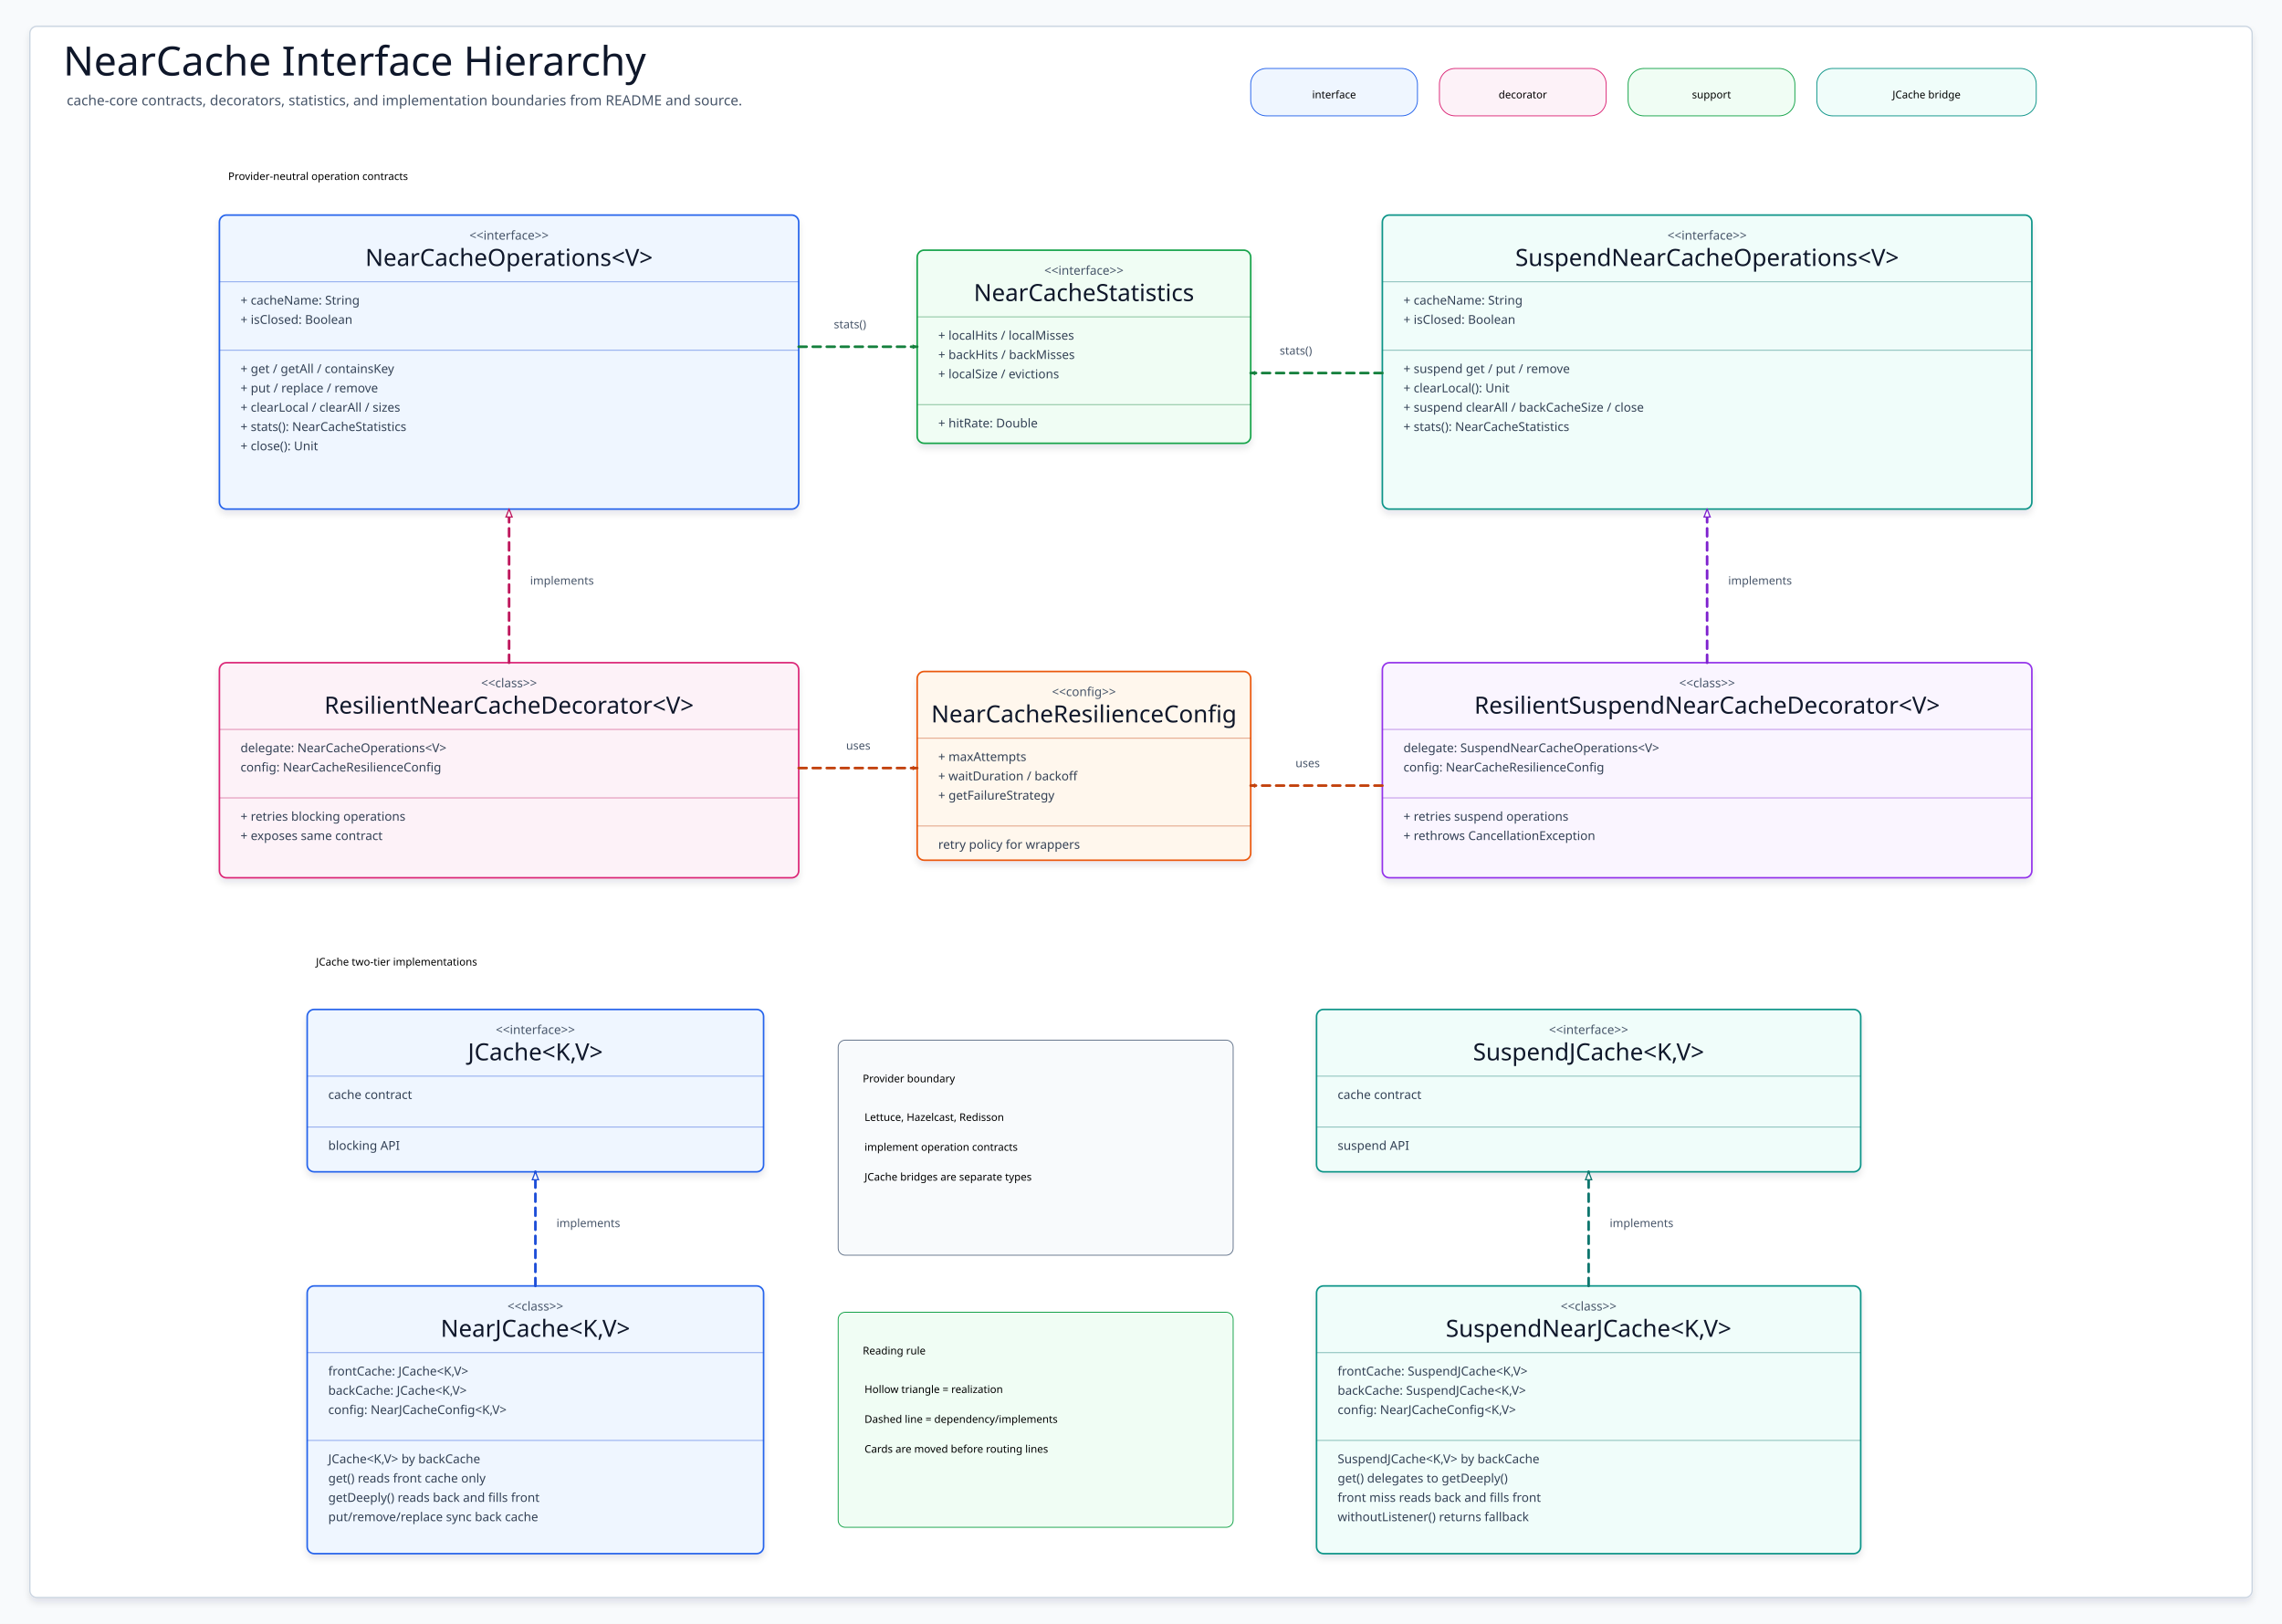
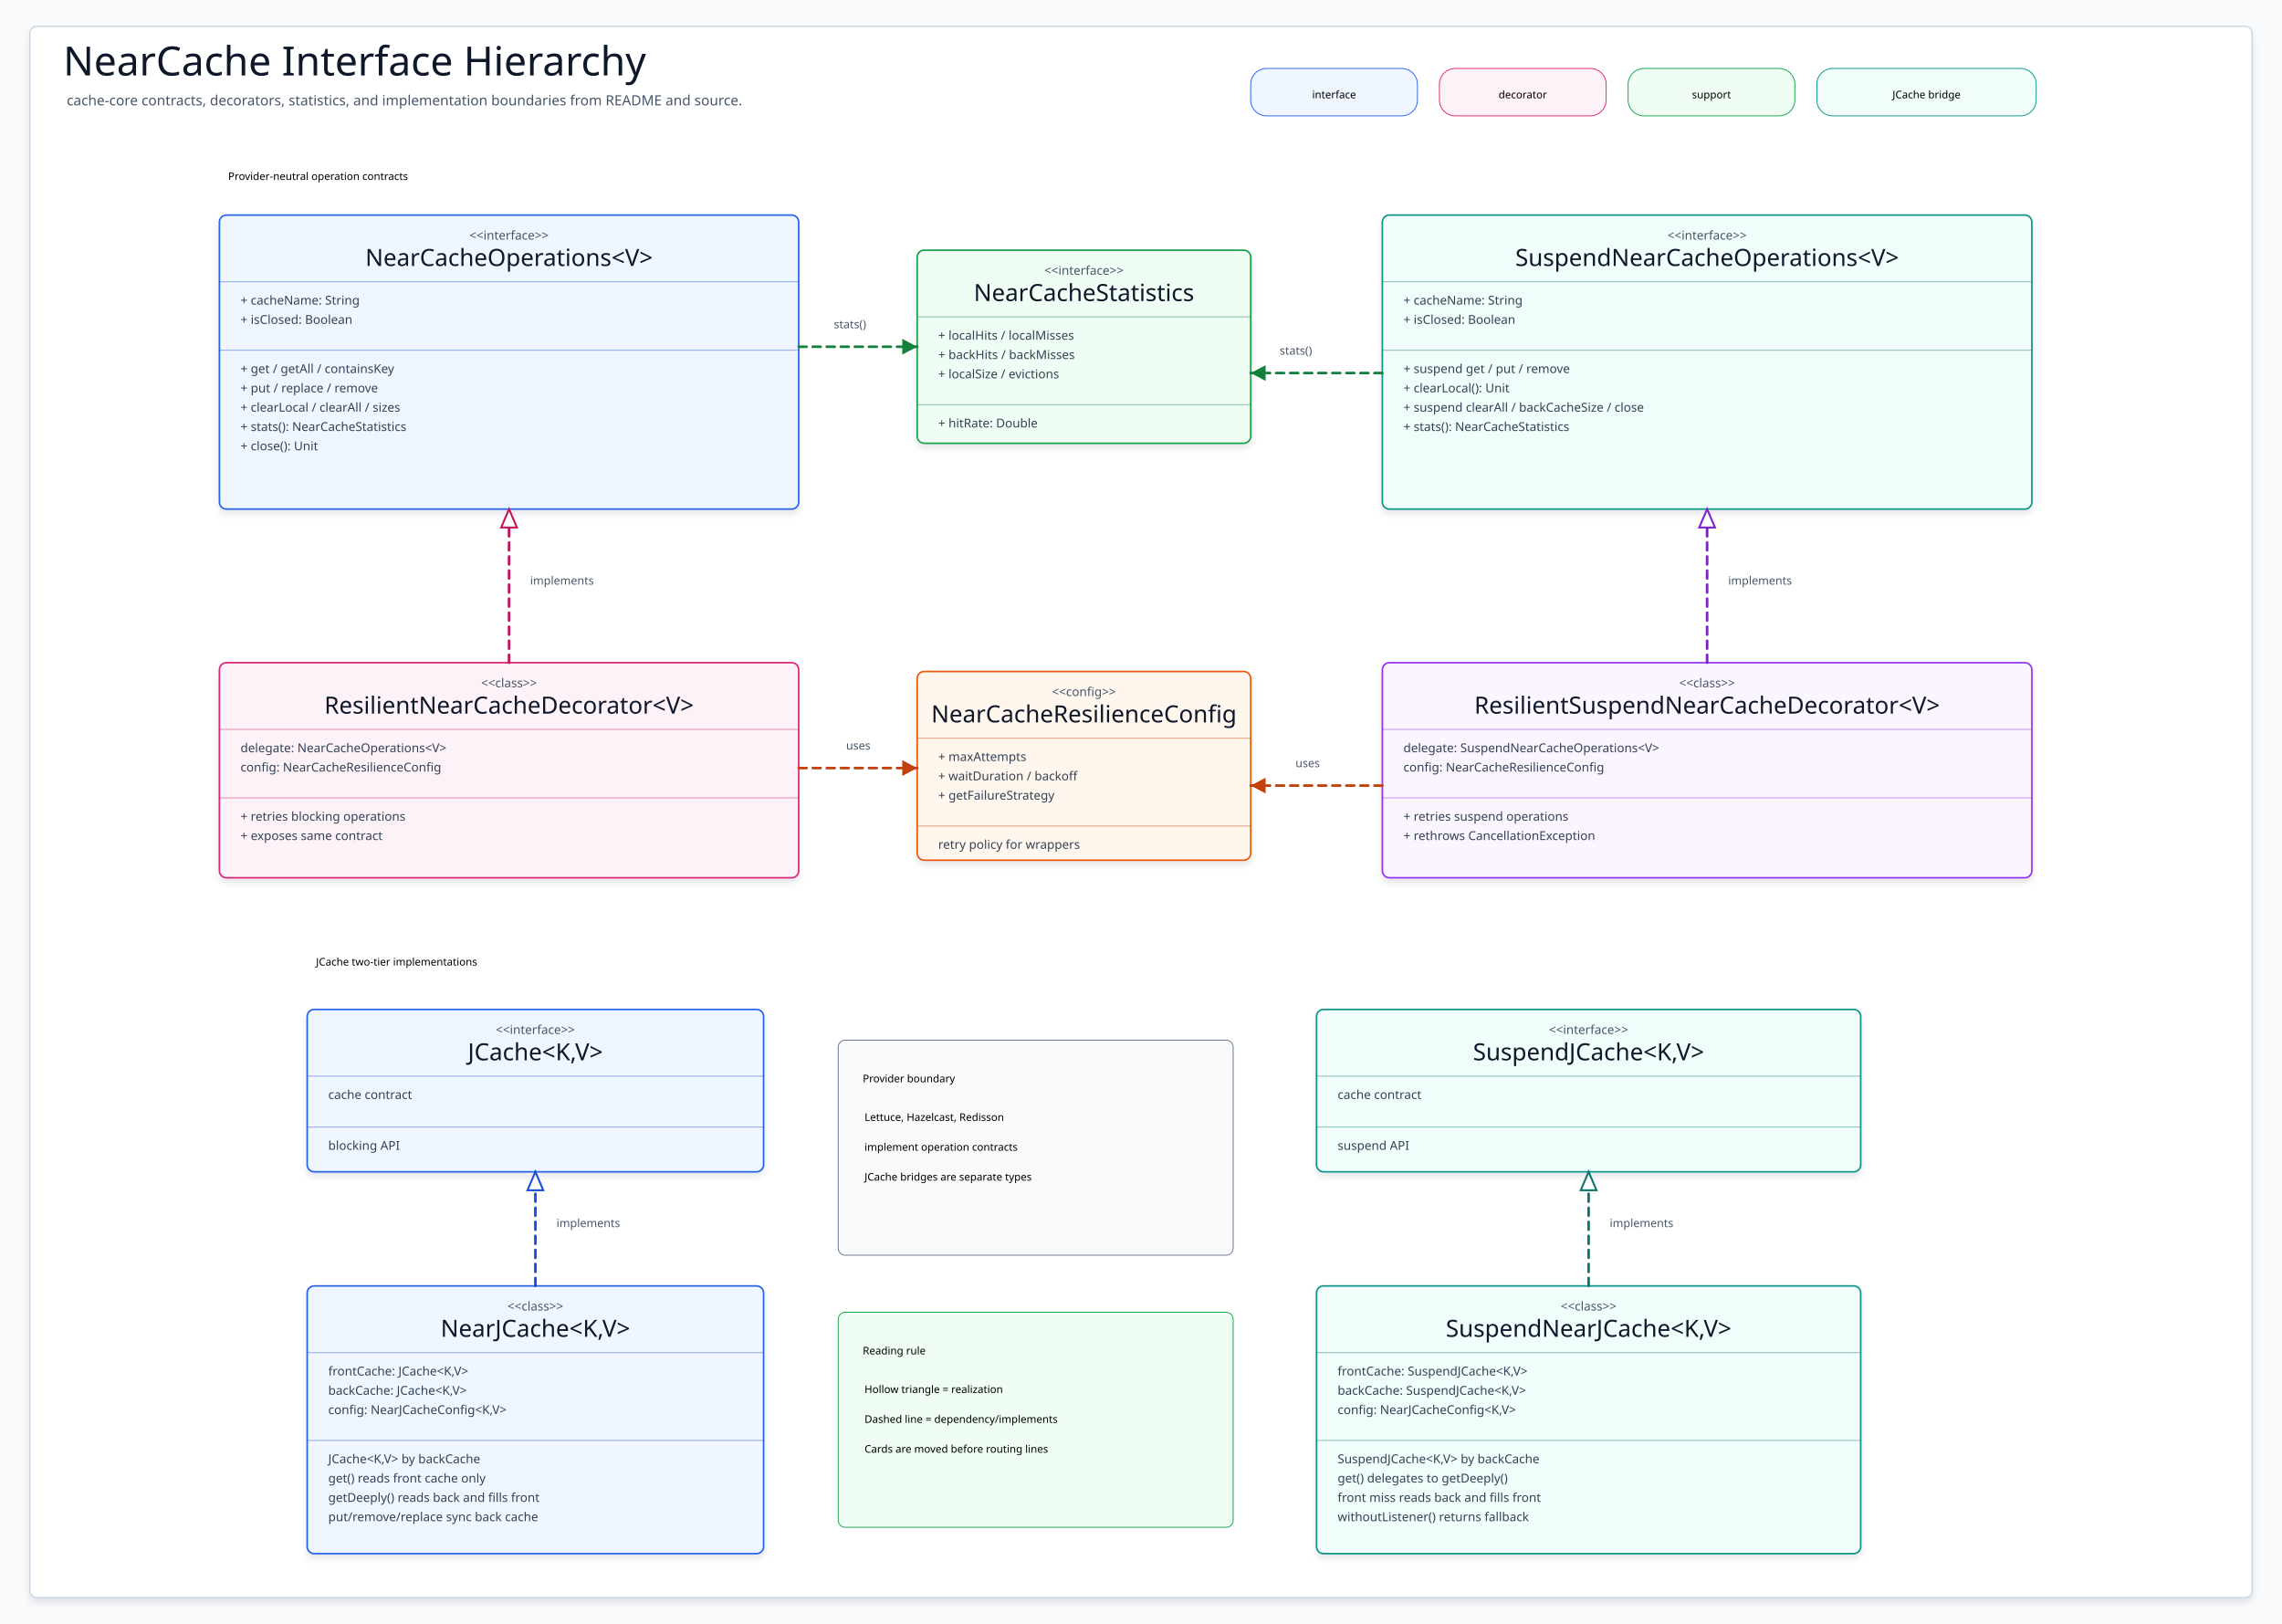
<svg xmlns="http://www.w3.org/2000/svg" data-intent="Recreate cache-cache-core diagram 01 as a source-backed UML class hierarchy with no icons." data-evidence="cache/cache-core/README.md; cache/cache-core/README.ko.md; cache/cache-core/src/main/kotlin/io/bluetape4k/cache/nearcache/NearCacheOperations.kt; cache/cache-core/src/main/kotlin/io/bluetape4k/cache/nearcache/SuspendNearCacheOperations.kt; cache/cache-core/src/main/kotlin/io/bluetape4k/cache/nearcache/NearCacheStatistics.kt; cache/cache-core/src/main/kotlin/io/bluetape4k/cache/nearcache/NearCacheResilienceConfig.kt; cache/cache-core/src/main/kotlin/io/bluetape4k/cache/nearcache/ResilientNearCacheDecorator.kt; cache/cache-core/src/main/kotlin/io/bluetape4k/cache/nearcache/ResilientSuspendNearCacheDecorator.kt; cache/cache-core/src/main/kotlin/io/bluetape4k/cache/nearcache/jcache/NearJCache.kt; cache/cache-core/src/main/kotlin/io/bluetape4k/cache/nearcache/jcache/SuspendNearJCache.kt" data-source-read="cache/cache-core/README.md; cache/cache-core/README.ko.md; cache/cache-core/src/main/kotlin/io/bluetape4k/cache/nearcache/NearCacheOperations.kt; cache/cache-core/src/main/kotlin/io/bluetape4k/cache/nearcache/SuspendNearCacheOperations.kt; cache/cache-core/src/main/kotlin/io/bluetape4k/cache/nearcache/NearCacheStatistics.kt; cache/cache-core/src/main/kotlin/io/bluetape4k/cache/nearcache/NearCacheResilienceConfig.kt; cache/cache-core/src/main/kotlin/io/bluetape4k/cache/nearcache/ResilientNearCacheDecorator.kt; cache/cache-core/src/main/kotlin/io/bluetape4k/cache/nearcache/ResilientSuspendNearCacheDecorator.kt; cache/cache-core/src/main/kotlin/io/bluetape4k/cache/nearcache/jcache/NearJCache.kt; cache/cache-core/src/main/kotlin/io/bluetape4k/cache/nearcache/jcache/SuspendNearJCache.kt" width="2600" height="1850" viewBox="0 0 2600 1850" role="img" aria-label="NearCache Interface Hierarchy">
  <defs>
    <filter id="shadow" x="-8%" y="-8%" width="116%" height="116%">
      <feDropShadow dx="0" dy="5" stdDeviation="4" flood-color="#0F172A" flood-opacity="0.10" />
    </filter>
-     <marker id="arrow-blue" markerWidth="7" markerHeight="7" refX="6" refY="3.5" orient="auto" markerUnits="userSpaceOnUse">
-       <path d="M .8 .8 L 6 3.5 L .8 6.2 Z" fill="#1D4ED8" />
-     </marker>
-     <marker id="triangle-blue" markerWidth="11" markerHeight="9" refX="10" refY="4.5" orient="auto" markerUnits="userSpaceOnUse">
-       <path d="M 1 1 L 10 4.5 L 1 8 Z" fill="#FFFFFF" stroke="#1D4ED8" stroke-width="1.4" />
-     </marker>
-     <marker id="diamond-blue" markerWidth="11" markerHeight="9" refX="10" refY="4.5" orient="auto" markerUnits="userSpaceOnUse">
-       <path d="M 1 4.5 L 5.5 1 L 10 4.5 L 5.5 8 Z" fill="#FFFFFF" stroke="#1D4ED8" stroke-width="1.4" />
-     </marker>
-     <marker id="arrow-teal" markerWidth="7" markerHeight="7" refX="6" refY="3.5" orient="auto" markerUnits="userSpaceOnUse">
-       <path d="M .8 .8 L 6 3.5 L .8 6.2 Z" fill="#0F766E" />
-     </marker>
-     <marker id="triangle-teal" markerWidth="11" markerHeight="9" refX="10" refY="4.5" orient="auto" markerUnits="userSpaceOnUse">
-       <path d="M 1 1 L 10 4.5 L 1 8 Z" fill="#FFFFFF" stroke="#0F766E" stroke-width="1.4" />
-     </marker>
-     <marker id="diamond-teal" markerWidth="11" markerHeight="9" refX="10" refY="4.5" orient="auto" markerUnits="userSpaceOnUse">
-       <path d="M 1 4.5 L 5.5 1 L 10 4.5 L 5.5 8 Z" fill="#FFFFFF" stroke="#0F766E" stroke-width="1.4" />
-     </marker>
-     <marker id="arrow-green" markerWidth="7" markerHeight="7" refX="6" refY="3.5" orient="auto" markerUnits="userSpaceOnUse">
-       <path d="M .8 .8 L 6 3.5 L .8 6.2 Z" fill="#15803D" />
-     </marker>
-     <marker id="triangle-green" markerWidth="11" markerHeight="9" refX="10" refY="4.5" orient="auto" markerUnits="userSpaceOnUse">
-       <path d="M 1 1 L 10 4.5 L 1 8 Z" fill="#FFFFFF" stroke="#15803D" stroke-width="1.4" />
-     </marker>
-     <marker id="diamond-green" markerWidth="11" markerHeight="9" refX="10" refY="4.5" orient="auto" markerUnits="userSpaceOnUse">
-       <path d="M 1 4.5 L 5.5 1 L 10 4.5 L 5.5 8 Z" fill="#FFFFFF" stroke="#15803D" stroke-width="1.4" />
-     </marker>
-     <marker id="arrow-amber" markerWidth="7" markerHeight="7" refX="6" refY="3.5" orient="auto" markerUnits="userSpaceOnUse">
-       <path d="M .8 .8 L 6 3.5 L .8 6.2 Z" fill="#C2410C" />
-     </marker>
-     <marker id="triangle-amber" markerWidth="11" markerHeight="9" refX="10" refY="4.5" orient="auto" markerUnits="userSpaceOnUse">
-       <path d="M 1 1 L 10 4.5 L 1 8 Z" fill="#FFFFFF" stroke="#C2410C" stroke-width="1.4" />
-     </marker>
-     <marker id="diamond-amber" markerWidth="11" markerHeight="9" refX="10" refY="4.5" orient="auto" markerUnits="userSpaceOnUse">
-       <path d="M 1 4.5 L 5.5 1 L 10 4.5 L 5.5 8 Z" fill="#FFFFFF" stroke="#C2410C" stroke-width="1.4" />
-     </marker>
-     <marker id="arrow-pink" markerWidth="7" markerHeight="7" refX="6" refY="3.5" orient="auto" markerUnits="userSpaceOnUse">
-       <path d="M .8 .8 L 6 3.5 L .8 6.2 Z" fill="#BE185D" />
-     </marker>
-     <marker id="triangle-pink" markerWidth="11" markerHeight="9" refX="10" refY="4.5" orient="auto" markerUnits="userSpaceOnUse">
-       <path d="M 1 1 L 10 4.5 L 1 8 Z" fill="#FFFFFF" stroke="#BE185D" stroke-width="1.4" />
-     </marker>
-     <marker id="diamond-pink" markerWidth="11" markerHeight="9" refX="10" refY="4.5" orient="auto" markerUnits="userSpaceOnUse">
-       <path d="M 1 4.5 L 5.5 1 L 10 4.5 L 5.5 8 Z" fill="#FFFFFF" stroke="#BE185D" stroke-width="1.4" />
-     </marker>
-     <marker id="arrow-purple" markerWidth="7" markerHeight="7" refX="6" refY="3.5" orient="auto" markerUnits="userSpaceOnUse">
-       <path d="M .8 .8 L 6 3.5 L .8 6.2 Z" fill="#7E22CE" />
-     </marker>
-     <marker id="triangle-purple" markerWidth="11" markerHeight="9" refX="10" refY="4.5" orient="auto" markerUnits="userSpaceOnUse">
-       <path d="M 1 1 L 10 4.5 L 1 8 Z" fill="#FFFFFF" stroke="#7E22CE" stroke-width="1.4" />
-     </marker>
-     <marker id="diamond-purple" markerWidth="11" markerHeight="9" refX="10" refY="4.5" orient="auto" markerUnits="userSpaceOnUse">
-       <path d="M 1 4.5 L 5.5 1 L 10 4.5 L 5.5 8 Z" fill="#FFFFFF" stroke="#7E22CE" stroke-width="1.4" />
-     </marker>
-     <marker id="arrow-slate" markerWidth="7" markerHeight="7" refX="6" refY="3.5" orient="auto" markerUnits="userSpaceOnUse">
-       <path d="M .8 .8 L 6 3.5 L .8 6.2 Z" fill="#475569" />
-     </marker>
-     <marker id="triangle-slate" markerWidth="11" markerHeight="9" refX="10" refY="4.5" orient="auto" markerUnits="userSpaceOnUse">
-       <path d="M 1 1 L 10 4.5 L 1 8 Z" fill="#FFFFFF" stroke="#475569" stroke-width="1.4" />
-     </marker>
-     <marker id="diamond-slate" markerWidth="11" markerHeight="9" refX="10" refY="4.5" orient="auto" markerUnits="userSpaceOnUse">
-       <path d="M 1 4.5 L 5.5 1 L 10 4.5 L 5.5 8 Z" fill="#FFFFFF" stroke="#475569" stroke-width="1.4" />
+     <marker id="arrow-blue" markerWidth="22" markerHeight="22" refX="19" refY="11" orient="auto" markerUnits="userSpaceOnUse">
+       <path d="M 2 2 L 19 11 L 2 20 Z" fill="#1D4ED8" />
+     </marker>
+     <marker id="triangle-blue" markerWidth="26" markerHeight="22" refX="23" refY="11" orient="auto" markerUnits="userSpaceOnUse">
+       <path d="M 2 2 L 23 11 L 2 20 Z" fill="#FFFFFF" stroke="#1D4ED8" stroke-width="2.2" />
+     </marker>
+     <marker id="diamond-blue" markerWidth="24" markerHeight="22" refX="22" refY="11" orient="auto" markerUnits="userSpaceOnUse">
+       <path d="M 2 11 L 12 2 L 22 11 L 12 20 Z" fill="#FFFFFF" stroke="#1D4ED8" stroke-width="2.2" />
+     </marker>
+     <marker id="arrow-teal" markerWidth="22" markerHeight="22" refX="19" refY="11" orient="auto" markerUnits="userSpaceOnUse">
+       <path d="M 2 2 L 19 11 L 2 20 Z" fill="#0F766E" />
+     </marker>
+     <marker id="triangle-teal" markerWidth="26" markerHeight="22" refX="23" refY="11" orient="auto" markerUnits="userSpaceOnUse">
+       <path d="M 2 2 L 23 11 L 2 20 Z" fill="#FFFFFF" stroke="#0F766E" stroke-width="2.2" />
+     </marker>
+     <marker id="diamond-teal" markerWidth="24" markerHeight="22" refX="22" refY="11" orient="auto" markerUnits="userSpaceOnUse">
+       <path d="M 2 11 L 12 2 L 22 11 L 12 20 Z" fill="#FFFFFF" stroke="#0F766E" stroke-width="2.2" />
+     </marker>
+     <marker id="arrow-green" markerWidth="22" markerHeight="22" refX="19" refY="11" orient="auto" markerUnits="userSpaceOnUse">
+       <path d="M 2 2 L 19 11 L 2 20 Z" fill="#15803D" />
+     </marker>
+     <marker id="triangle-green" markerWidth="26" markerHeight="22" refX="23" refY="11" orient="auto" markerUnits="userSpaceOnUse">
+       <path d="M 2 2 L 23 11 L 2 20 Z" fill="#FFFFFF" stroke="#15803D" stroke-width="2.2" />
+     </marker>
+     <marker id="diamond-green" markerWidth="24" markerHeight="22" refX="22" refY="11" orient="auto" markerUnits="userSpaceOnUse">
+       <path d="M 2 11 L 12 2 L 22 11 L 12 20 Z" fill="#FFFFFF" stroke="#15803D" stroke-width="2.2" />
+     </marker>
+     <marker id="arrow-amber" markerWidth="22" markerHeight="22" refX="19" refY="11" orient="auto" markerUnits="userSpaceOnUse">
+       <path d="M 2 2 L 19 11 L 2 20 Z" fill="#C2410C" />
+     </marker>
+     <marker id="triangle-amber" markerWidth="26" markerHeight="22" refX="23" refY="11" orient="auto" markerUnits="userSpaceOnUse">
+       <path d="M 2 2 L 23 11 L 2 20 Z" fill="#FFFFFF" stroke="#C2410C" stroke-width="2.2" />
+     </marker>
+     <marker id="diamond-amber" markerWidth="24" markerHeight="22" refX="22" refY="11" orient="auto" markerUnits="userSpaceOnUse">
+       <path d="M 2 11 L 12 2 L 22 11 L 12 20 Z" fill="#FFFFFF" stroke="#C2410C" stroke-width="2.2" />
+     </marker>
+     <marker id="arrow-pink" markerWidth="22" markerHeight="22" refX="19" refY="11" orient="auto" markerUnits="userSpaceOnUse">
+       <path d="M 2 2 L 19 11 L 2 20 Z" fill="#BE185D" />
+     </marker>
+     <marker id="triangle-pink" markerWidth="26" markerHeight="22" refX="23" refY="11" orient="auto" markerUnits="userSpaceOnUse">
+       <path d="M 2 2 L 23 11 L 2 20 Z" fill="#FFFFFF" stroke="#BE185D" stroke-width="2.2" />
+     </marker>
+     <marker id="diamond-pink" markerWidth="24" markerHeight="22" refX="22" refY="11" orient="auto" markerUnits="userSpaceOnUse">
+       <path d="M 2 11 L 12 2 L 22 11 L 12 20 Z" fill="#FFFFFF" stroke="#BE185D" stroke-width="2.2" />
+     </marker>
+     <marker id="arrow-purple" markerWidth="22" markerHeight="22" refX="19" refY="11" orient="auto" markerUnits="userSpaceOnUse">
+       <path d="M 2 2 L 19 11 L 2 20 Z" fill="#7E22CE" />
+     </marker>
+     <marker id="triangle-purple" markerWidth="26" markerHeight="22" refX="23" refY="11" orient="auto" markerUnits="userSpaceOnUse">
+       <path d="M 2 2 L 23 11 L 2 20 Z" fill="#FFFFFF" stroke="#7E22CE" stroke-width="2.2" />
+     </marker>
+     <marker id="diamond-purple" markerWidth="24" markerHeight="22" refX="22" refY="11" orient="auto" markerUnits="userSpaceOnUse">
+       <path d="M 2 11 L 12 2 L 22 11 L 12 20 Z" fill="#FFFFFF" stroke="#7E22CE" stroke-width="2.2" />
+     </marker>
+     <marker id="arrow-slate" markerWidth="22" markerHeight="22" refX="19" refY="11" orient="auto" markerUnits="userSpaceOnUse">
+       <path d="M 2 2 L 19 11 L 2 20 Z" fill="#475569" />
+     </marker>
+     <marker id="triangle-slate" markerWidth="26" markerHeight="22" refX="23" refY="11" orient="auto" markerUnits="userSpaceOnUse">
+       <path d="M 2 2 L 23 11 L 2 20 Z" fill="#FFFFFF" stroke="#475569" stroke-width="2.2" />
+     </marker>
+     <marker id="diamond-slate" markerWidth="24" markerHeight="22" refX="22" refY="11" orient="auto" markerUnits="userSpaceOnUse">
+       <path d="M 2 11 L 12 2 L 22 11 L 12 20 Z" fill="#FFFFFF" stroke="#475569" stroke-width="2.2" />
    </marker>
    <style>
    svg{font-family:"Architects Daughter","Comic Mono","Comic Sans MS",ui-sans-serif,system-ui,sans-serif}
    .canvas{fill:#F8FAFC}.frame{fill:#FFFFFF;stroke:#CBD5E1;stroke-width:1.5;filter:url(#shadow)}
    .title{font-family:"Architects Daughter";font-size:46px;fill:#0F172A}.subtitle{font-family:"Comic Mono";font-size:16px;fill:#475569}
    .group{fill:#FFFFFF;stroke:#CBD5E1;stroke-width:1.4}.groupTitle{font-family:"Architects Daughter";font-size:26px;fill:#0F172A}.groupDetail{font-family:"Comic Mono";font-size:14px;fill:#64748B}
    .classBox{stroke-width:1.8;filter:url(#shadow)}.stereotype{font-family:"Comic Mono";font-size:14px;fill:#475569}.classTitle{font-family:"Architects Daughter";font-size:27px;fill:#0F172A}
    .member{font-family:"Comic Mono";font-size:14px;fill:#334155}.divider{stroke-width:1.1;opacity:.45}
    .edge{fill:none;stroke-width:3;stroke-linecap:round;stroke-linejoin:round}.dashed{stroke-dasharray:9 7}.edgeLabel{font-family:"Comic Mono";font-size:13px;fill:#475569}
  </style>
  </defs>
  <rect class="canvas" width="2600" height="1850" />
  <rect class="frame" x="34" y="30" width="2532" height="1790" rx="8" />
  <text class="title" x="72" y="86">NearCache Interface Hierarchy</text>
  <text class="subtitle" x="76" y="120">cache-core contracts, decorators, statistics, and implementation boundaries from README and source.</text>
  <g>
    <rect class="chip" x="1425" y="78" width="190" height="54" rx="18" fill="#EFF6FF" stroke="#2563EB" />
    <text class="chipText" x="1520" y="112" text-anchor="middle">interface</text>
  </g>
  <g>
    <rect class="chip" x="1640" y="78" width="190" height="54" rx="18" fill="#FDF2F8" stroke="#DB2777" />
    <text class="chipText" x="1735" y="112" text-anchor="middle">decorator</text>
  </g>
  <g>
    <rect class="chip" x="1855" y="78" width="190" height="54" rx="18" fill="#F0FDF4" stroke="#16A34A" />
    <text class="chipText" x="1950" y="112" text-anchor="middle">support</text>
  </g>
  <g>
    <rect class="chip" x="2070" y="78" width="250" height="54" rx="18" fill="#F0FDFA" stroke="#0D9488" />
    <text class="chipText" x="2195" y="112" text-anchor="middle">JCache bridge</text>
  </g>
  <text class="sectionLabel" x="260" y="205">Provider-neutral operation contracts</text>
  <text class="sectionLabel" x="360" y="1100">JCache two-tier implementations</text>
  <g id="NearCacheOperations">
    <rect class="classBox" x="250" y="245" width="660" height="335" rx="8" fill="#EFF6FF" stroke="#2563EB" />
    <text class="stereotype" x="580" y="273" text-anchor="middle">&lt;&lt;interface&gt;&gt;</text>
    <text class="classTitle" x="580" y="303" text-anchor="middle">NearCacheOperations&lt;V&gt;</text>
    <path class="divider" d="M250 321H910" stroke="#1D4ED8" />
    <text class="member" x="274" y="347">+ cacheName: String</text>
    <text class="member" x="274" y="369">+ isClosed: Boolean</text>
    <path class="divider" d="M250 399H910" stroke="#1D4ED8" />
    <text class="member" x="274" y="425">+ get / getAll / containsKey</text>
    <text class="member" x="274" y="447">+ put / replace / remove</text>
    <text class="member" x="274" y="469">+ clearLocal / clearAll / sizes</text>
    <text class="member" x="274" y="491">+ stats(): NearCacheStatistics</text>
    <text class="member" x="274" y="513">+ close(): Unit</text>
  </g>
  <g id="ResilientNearCacheDecorator">
    <rect class="classBox" x="250" y="755" width="660" height="245" rx="8" fill="#FDF2F8" stroke="#DB2777" />
    <text class="stereotype" x="580" y="783" text-anchor="middle">&lt;&lt;class&gt;&gt;</text>
    <text class="classTitle" x="580" y="813" text-anchor="middle">ResilientNearCacheDecorator&lt;V&gt;</text>
    <path class="divider" d="M250 831H910" stroke="#BE185D" />
    <text class="member" x="274" y="857">delegate: NearCacheOperations&lt;V&gt;</text>
    <text class="member" x="274" y="879">config: NearCacheResilienceConfig</text>
    <path class="divider" d="M250 909H910" stroke="#BE185D" />
    <text class="member" x="274" y="935">+ retries blocking operations</text>
    <text class="member" x="274" y="957">+ exposes same contract</text>
  </g>
  <g id="SuspendNearCacheOperations">
    <rect class="classBox" x="1575" y="245" width="740" height="335" rx="8" fill="#F0FDFA" stroke="#0D9488" />
    <text class="stereotype" x="1945" y="273" text-anchor="middle">&lt;&lt;interface&gt;&gt;</text>
    <text class="classTitle" x="1945" y="303" text-anchor="middle">SuspendNearCacheOperations&lt;V&gt;</text>
    <path class="divider" d="M1575 321H2315" stroke="#0F766E" />
    <text class="member" x="1599" y="347">+ cacheName: String</text>
    <text class="member" x="1599" y="369">+ isClosed: Boolean</text>
    <path class="divider" d="M1575 399H2315" stroke="#0F766E" />
    <text class="member" x="1599" y="425">+ suspend get / put / remove</text>
    <text class="member" x="1599" y="447">+ clearLocal(): Unit</text>
    <text class="member" x="1599" y="469">+ suspend clearAll / backCacheSize / close</text>
    <text class="member" x="1599" y="491">+ stats(): NearCacheStatistics</text>
  </g>
  <g id="ResilientSuspendNearCacheDecorator">
    <rect class="classBox" x="1575" y="755" width="740" height="245" rx="8" fill="#FAF5FF" stroke="#9333EA" />
    <text class="stereotype" x="1945" y="783" text-anchor="middle">&lt;&lt;class&gt;&gt;</text>
    <text class="classTitle" x="1945" y="813" text-anchor="middle">ResilientSuspendNearCacheDecorator&lt;V&gt;</text>
    <path class="divider" d="M1575 831H2315" stroke="#7E22CE" />
    <text class="member" x="1599" y="857">delegate: SuspendNearCacheOperations&lt;V&gt;</text>
    <text class="member" x="1599" y="879">config: NearCacheResilienceConfig</text>
    <path class="divider" d="M1575 909H2315" stroke="#7E22CE" />
    <text class="member" x="1599" y="935">+ retries suspend operations</text>
    <text class="member" x="1599" y="957">+ rethrows CancellationException</text>
  </g>
  <g id="NearCacheStatistics">
    <rect class="classBox" x="1045" y="285" width="380" height="220" rx="8" fill="#F0FDF4" stroke="#16A34A" />
    <text class="stereotype" x="1235" y="313" text-anchor="middle">&lt;&lt;interface&gt;&gt;</text>
    <text class="classTitle" x="1235" y="343" text-anchor="middle">NearCacheStatistics</text>
    <path class="divider" d="M1045 361H1425" stroke="#15803D" />
    <text class="member" x="1069" y="387">+ localHits / localMisses</text>
    <text class="member" x="1069" y="409">+ backHits / backMisses</text>
    <text class="member" x="1069" y="431">+ localSize / evictions</text>
    <path class="divider" d="M1045 461H1425" stroke="#15803D" />
    <text class="member" x="1069" y="487">+ hitRate: Double</text>
  </g>
  <g id="ResilienceConfig">
    <rect class="classBox" x="1045" y="765" width="380" height="215" rx="8" fill="#FFF7ED" stroke="#EA580C" />
    <text class="stereotype" x="1235" y="793" text-anchor="middle">&lt;&lt;config&gt;&gt;</text>
    <text class="classTitle" x="1235" y="823" text-anchor="middle">NearCacheResilienceConfig</text>
    <path class="divider" d="M1045 841H1425" stroke="#C2410C" />
    <text class="member" x="1069" y="867">+ maxAttempts</text>
    <text class="member" x="1069" y="889">+ waitDuration / backoff</text>
    <text class="member" x="1069" y="911">+ getFailureStrategy</text>
    <path class="divider" d="M1045 941H1425" stroke="#C2410C" />
    <text class="member" x="1069" y="967">retry policy for wrappers</text>
  </g>
  <g id="JCache">
    <rect class="classBox" x="350" y="1150" width="520" height="185" rx="8" fill="#EFF6FF" stroke="#2563EB" />
    <text class="stereotype" x="610" y="1178" text-anchor="middle">&lt;&lt;interface&gt;&gt;</text>
    <text class="classTitle" x="610" y="1208" text-anchor="middle">JCache&lt;K,V&gt;</text>
    <path class="divider" d="M350 1226H870" stroke="#1D4ED8" />
    <text class="member" x="374" y="1252">cache contract</text>
    <path class="divider" d="M350 1284H870" stroke="#1D4ED8" />
    <text class="member" x="374" y="1310">blocking API</text>
  </g>
  <g id="NearJCache">
    <rect class="classBox" x="350" y="1465" width="520" height="305" rx="8" fill="#EFF6FF" stroke="#2563EB" />
    <text class="stereotype" x="610" y="1493" text-anchor="middle">&lt;&lt;class&gt;&gt;</text>
    <text class="classTitle" x="610" y="1523" text-anchor="middle">NearJCache&lt;K,V&gt;</text>
    <path class="divider" d="M350 1541H870" stroke="#1D4ED8" />
    <text class="member" x="374" y="1567">frontCache: JCache&lt;K,V&gt;</text>
    <text class="member" x="374" y="1589">backCache: JCache&lt;K,V&gt;</text>
    <text class="member" x="374" y="1611">config: NearJCacheConfig&lt;K,V&gt;</text>
    <path class="divider" d="M350 1641H870" stroke="#1D4ED8" />
    <text class="member" x="374" y="1667">JCache&lt;K,V&gt; by backCache</text>
    <text class="member" x="374" y="1689">get() reads front cache only</text>
    <text class="member" x="374" y="1711">getDeeply() reads back and fills front</text>
    <text class="member" x="374" y="1733">put/remove/replace sync back cache</text>
  </g>
  <g id="SuspendJCache">
    <rect class="classBox" x="1500" y="1150" width="620" height="185" rx="8" fill="#F0FDFA" stroke="#0D9488" />
    <text class="stereotype" x="1810" y="1178" text-anchor="middle">&lt;&lt;interface&gt;&gt;</text>
    <text class="classTitle" x="1810" y="1208" text-anchor="middle">SuspendJCache&lt;K,V&gt;</text>
    <path class="divider" d="M1500 1226H2120" stroke="#0F766E" />
    <text class="member" x="1524" y="1252">cache contract</text>
    <path class="divider" d="M1500 1284H2120" stroke="#0F766E" />
    <text class="member" x="1524" y="1310">suspend API</text>
  </g>
  <g id="SuspendNearJCache">
    <rect class="classBox" x="1500" y="1465" width="620" height="305" rx="8" fill="#F0FDFA" stroke="#0D9488" />
    <text class="stereotype" x="1810" y="1493" text-anchor="middle">&lt;&lt;class&gt;&gt;</text>
    <text class="classTitle" x="1810" y="1523" text-anchor="middle">SuspendNearJCache&lt;K,V&gt;</text>
    <path class="divider" d="M1500 1541H2120" stroke="#0F766E" />
    <text class="member" x="1524" y="1567">frontCache: SuspendJCache&lt;K,V&gt;</text>
    <text class="member" x="1524" y="1589">backCache: SuspendJCache&lt;K,V&gt;</text>
    <text class="member" x="1524" y="1611">config: NearJCacheConfig&lt;K,V&gt;</text>
    <path class="divider" d="M1500 1641H2120" stroke="#0F766E" />
    <text class="member" x="1524" y="1667">SuspendJCache&lt;K,V&gt; by backCache</text>
    <text class="member" x="1524" y="1689">get() delegates to getDeeply()</text>
    <text class="member" x="1524" y="1711">front miss reads back and fills front</text>
    <text class="member" x="1524" y="1733">withoutListener() returns fallback</text>
  </g>
  <g>
    <rect class="noteBox" x="955" y="1185" width="450" height="245" rx="8" fill="#F8FAFC" stroke="#64748B" />
    <text class="noteTitle" x="983" y="1233">Provider boundary</text>
    <text class="noteLine" x="985" y="1277">Lettuce, Hazelcast, Redisson</text>
    <text class="noteLine" x="985" y="1311">implement operation contracts</text>
    <text class="noteLine" x="985" y="1345">JCache bridges are separate types</text>
  </g>
  <g>
    <rect class="noteBox" x="955" y="1495" width="450" height="245" rx="8" fill="#F0FDF4" stroke="#16A34A" />
    <text class="noteTitle" x="983" y="1543">Reading rule</text>
    <text class="noteLine" x="985" y="1587">Hollow triangle = realization</text>
    <text class="noteLine" x="985" y="1621">Dashed line = dependency/implements</text>
    <text class="noteLine" x="985" y="1655">Cards are moved before routing lines</text>
  </g>
  <g data-from="ResilientNearCacheDecorator" data-to="NearCacheOperations">
    <path class="edge dashed" d="M580 755 L580 580" stroke="#BE185D" marker-end="url(#triangle-pink)" />
    <text class="edgeLabel" x="604" y="666">implements</text>
  </g>
  <g data-from="ResilientSuspendNearCacheDecorator" data-to="SuspendNearCacheOperations">
    <path class="edge dashed" d="M1945 755 L1945 580" stroke="#7E22CE" marker-end="url(#triangle-purple)" />
    <text class="edgeLabel" x="1969" y="666">implements</text>
  </g>
  <g data-from="NearCacheOperations" data-to="NearCacheStatistics">
    <path class="edge dashed" d="M910 395 L1045 395" stroke="#15803D" marker-end="url(#arrow-green)" />
    <text class="edgeLabel" x="950" y="374">stats()</text>
  </g>
  <g data-from="SuspendNearCacheOperations" data-to="NearCacheStatistics">
    <path class="edge dashed" d="M1575 425 L1425 425" stroke="#15803D" marker-end="url(#arrow-green)" />
    <text class="edgeLabel" x="1458" y="404">stats()</text>
  </g>
  <g data-from="ResilientNearCacheDecorator" data-to="ResilienceConfig">
    <path class="edge dashed" d="M910 875 L1045 875" stroke="#C2410C" marker-end="url(#arrow-amber)" />
    <text class="edgeLabel" x="964" y="854">uses</text>
  </g>
  <g data-from="ResilientSuspendNearCacheDecorator" data-to="ResilienceConfig">
    <path class="edge dashed" d="M1575 895 L1425 895" stroke="#C2410C" marker-end="url(#arrow-amber)" />
    <text class="edgeLabel" x="1476" y="874">uses</text>
  </g>
  <g data-from="NearJCache" data-to="JCache">
    <path class="edge dashed" d="M610 1465 L610 1335" stroke="#1D4ED8" marker-end="url(#triangle-blue)" />
    <text class="edgeLabel" x="634" y="1398">implements</text>
  </g>
  <g data-from="SuspendNearJCache" data-to="SuspendJCache">
    <path class="edge dashed" d="M1810 1465 L1810 1335" stroke="#0F766E" marker-end="url(#triangle-teal)" />
    <text class="edgeLabel" x="1834" y="1398">implements</text>
  </g>
</svg>
